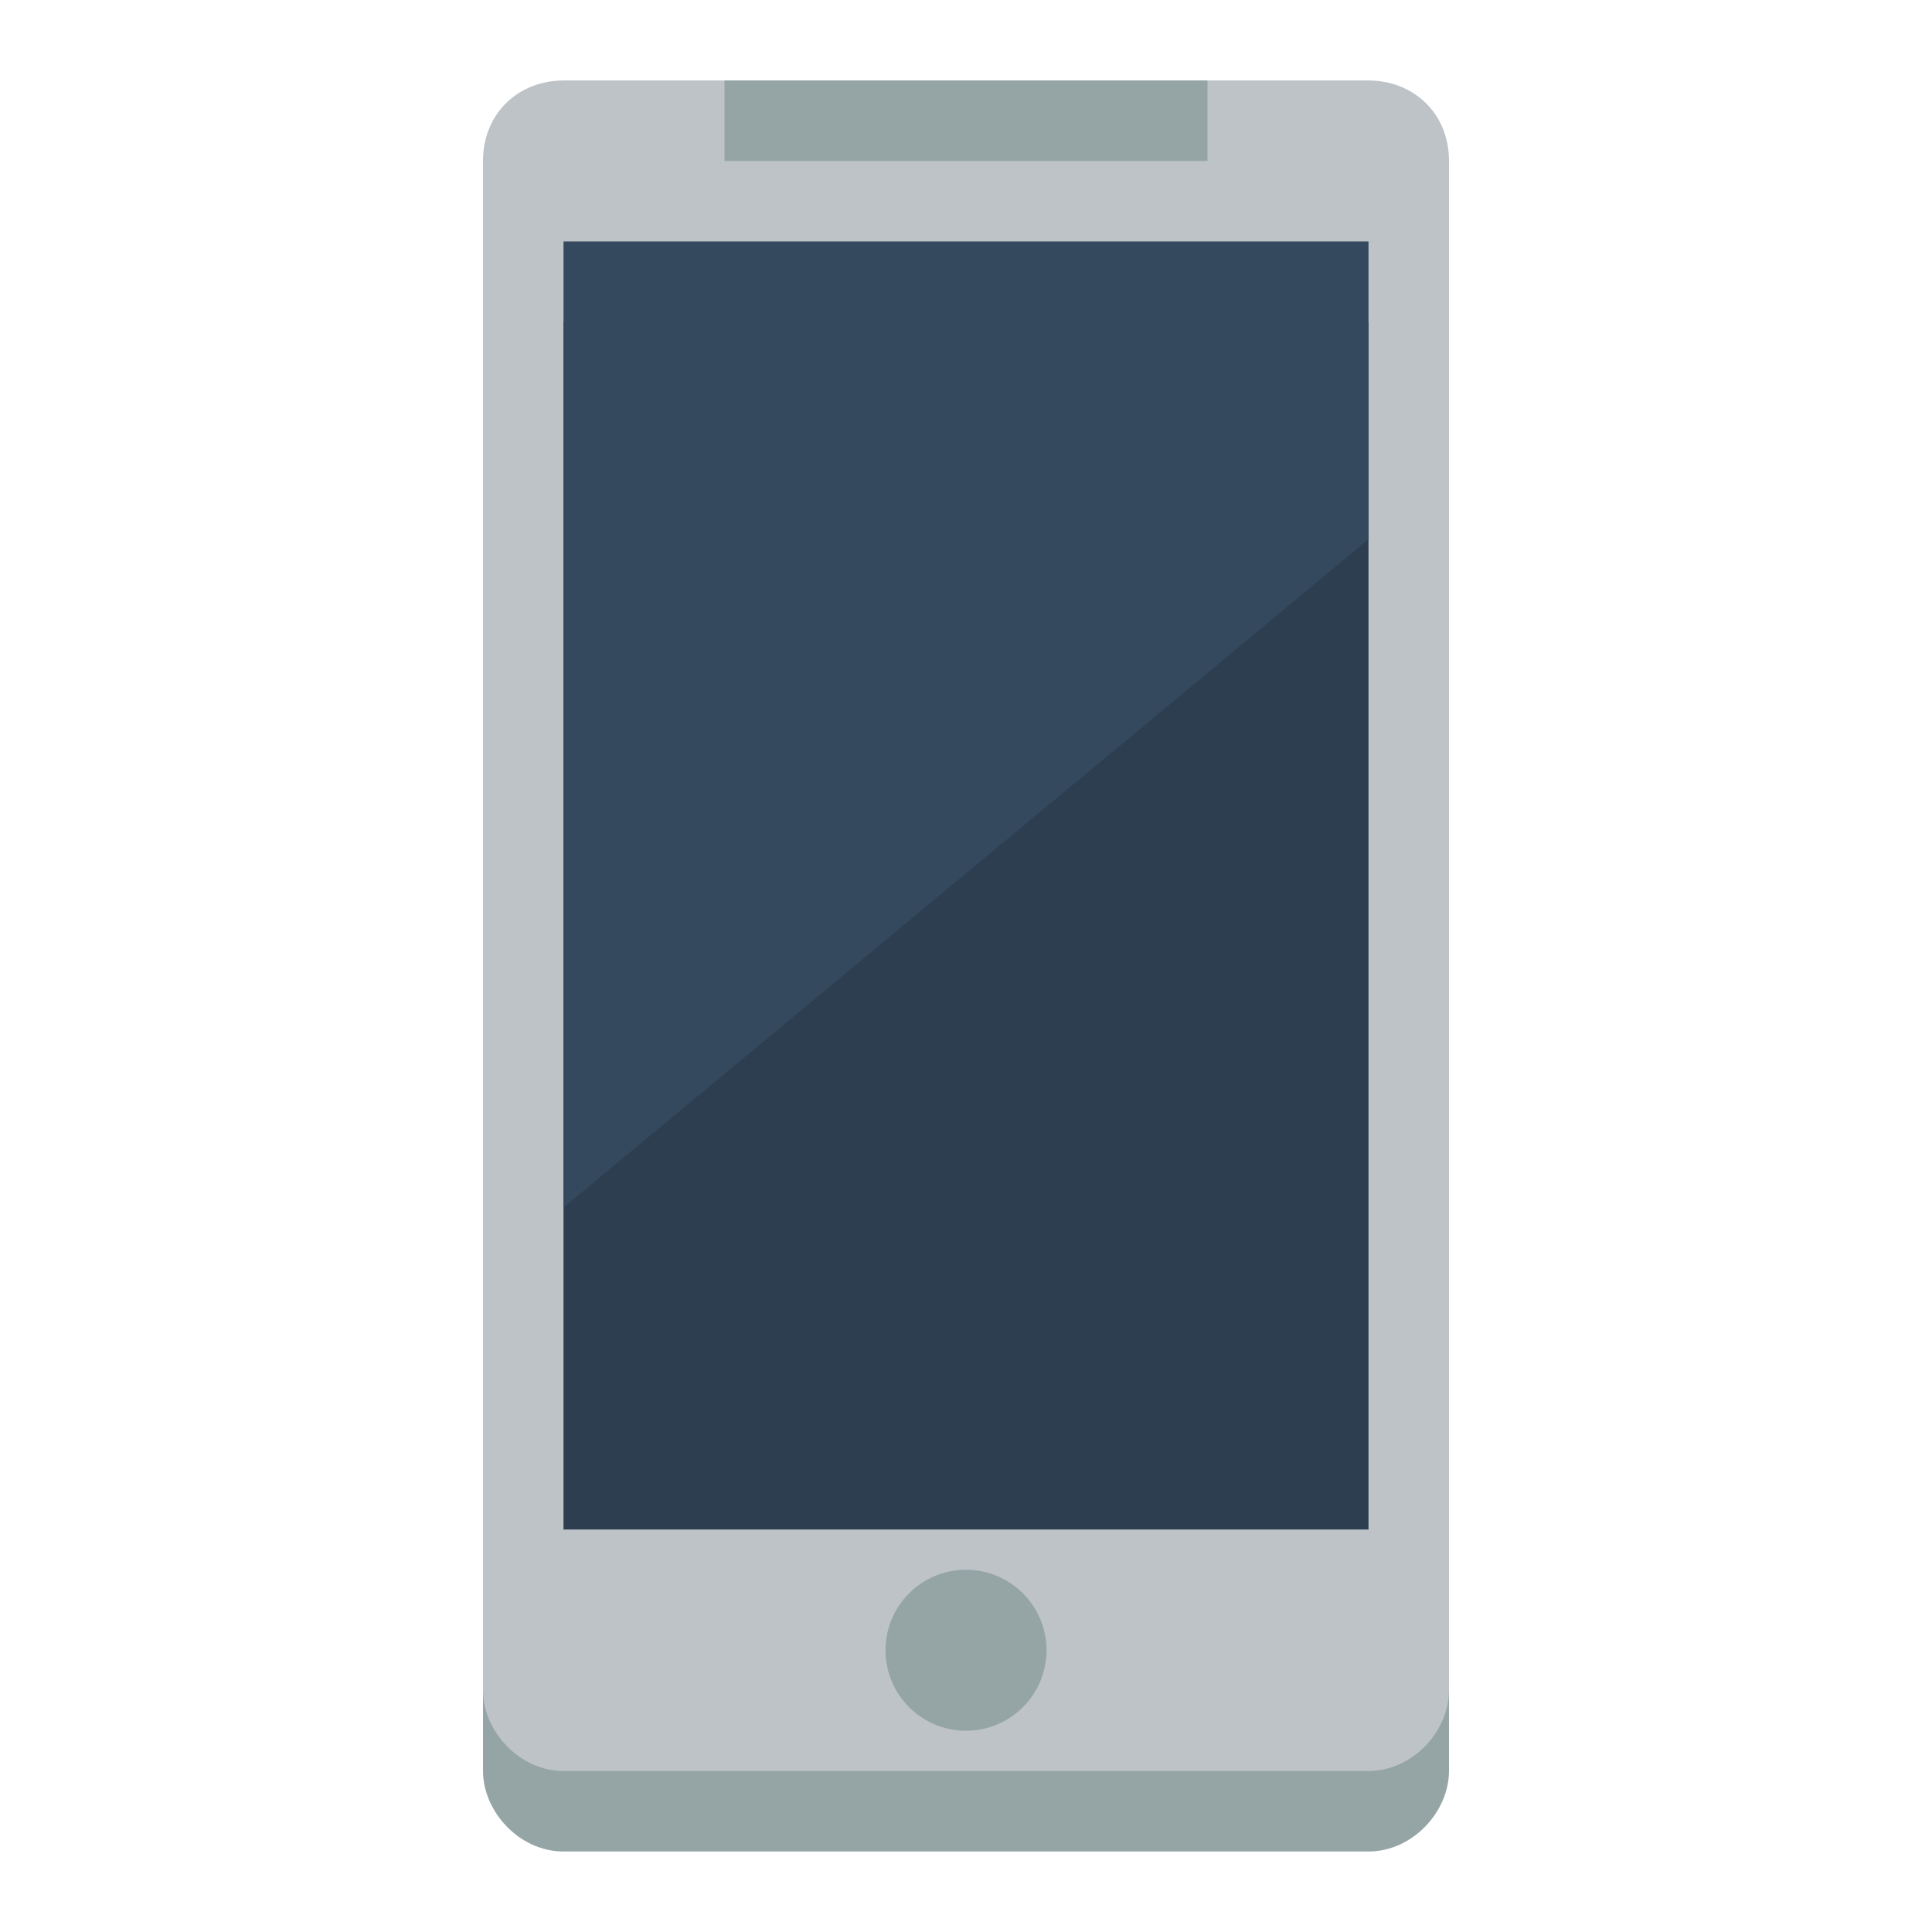
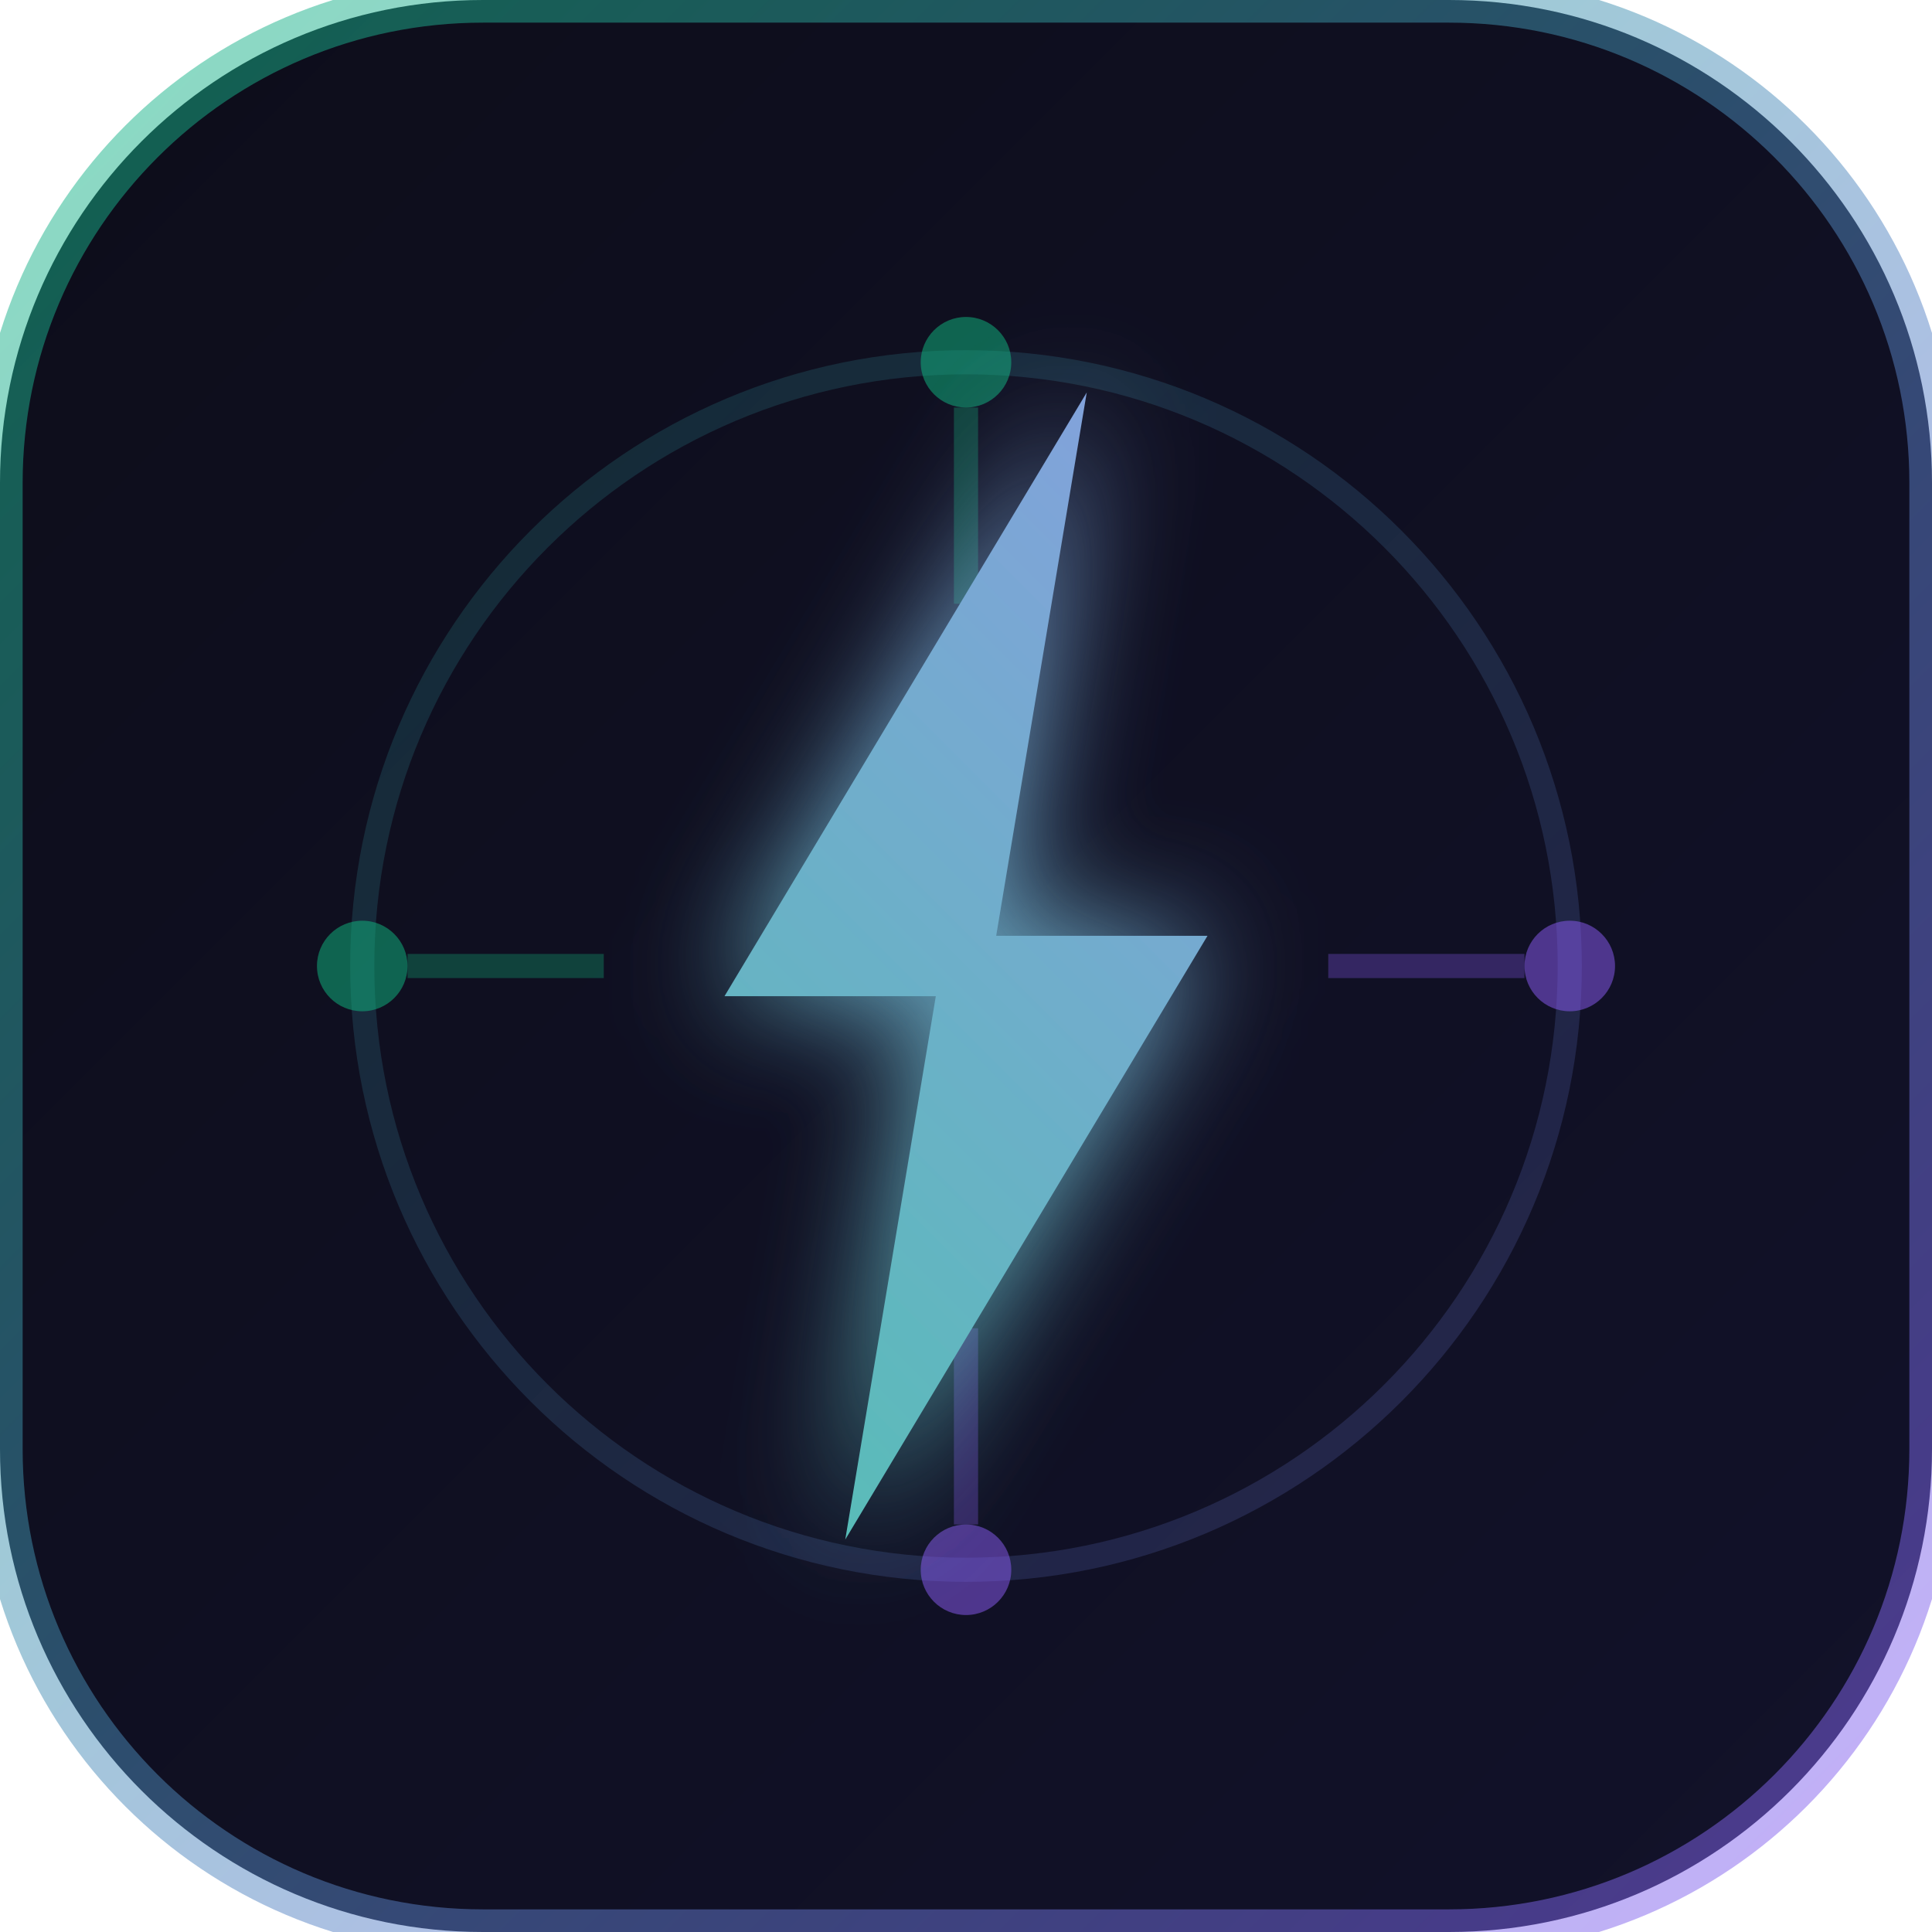
- <svg xmlns="http://www.w3.org/2000/svg" height="24" width="24" version="1.1">
-   <g transform="translate(0 -1028.4)">
-     <path d="m7 1030.4c-0.552 0-1 0.4-1 1v1 1 1 1 1 1 1 1 3 1 1 1 1 1 1 1 1c0 0.5 0.448 1 1 1h5 3 1 1c0.552 0 1-0.5 1-1v-1-1-1-1-1-1-1-1-7-1-1-1-1c0-0.6-0.448-1-1-1h-5-3-1-1z" fill="#95a5a6" />
-     <path d="m7 1029.4c-0.552 0-1 0.4-1 1v1 1 1 1 1 1 1 1 3 1 1 1 1 1 1 1 1c0 0.5 0.448 1 1 1h5 3 1 1c0.552 0 1-0.5 1-1v-1-1-1-1-1-1-1-1-7-1-1-1-1c0-0.6-0.448-1-1-1h-5-3-1-1z" fill="#bdc3c7" />
-     <path d="m13 20a1 1 0 1 1 -2 0 1 1 0 1 1 2 0z" transform="translate(0 1028.9)" fill="#95a5a6" />
-     <rect height="15" width="10" y="1032.4" x="7" fill="#2c3e50" />
-     <path d="m7 1031.4v12l10-8.3v-3.7h-10z" fill="#34495e" />
-     <rect height="1" width="6" y="1029.4" x="9" fill="#95a5a6" />
+ <svg xmlns="http://www.w3.org/2000/svg" viewBox="0 0 64 64" fill="none">
+   <defs>
+     <linearGradient id="bg" x1="0" y1="0" x2="64" y2="64" gradientUnits="userSpaceOnUse">
+       <stop offset="0%" stop-color="#0d0d1a" />
+       <stop offset="100%" stop-color="#12122a" />
+     </linearGradient>
+     <linearGradient id="g1" x1="0" y1="0" x2="64" y2="64" gradientUnits="userSpaceOnUse">
+       <stop offset="0%" stop-color="#10b981" />
+       <stop offset="100%" stop-color="#8b5cf6" />
+     </linearGradient>
+     <linearGradient id="g2" x1="0" y1="64" x2="64" y2="0" gradientUnits="userSpaceOnUse">
+       <stop offset="0%" stop-color="#34d399" />
+       <stop offset="100%" stop-color="#a78bfa" />
+     </linearGradient>
+     <filter id="glow" x="-30%" y="-30%" width="160%" height="160%">
+       <feGaussianBlur stdDeviation="2" result="blur" />
+       <feMerge>
+         <feMergeNode in="blur" />
+         <feMergeNode in="SourceGraphic" />
+       </feMerge>
+     </filter>
+   </defs>
+   <rect width="64" height="64" rx="16" fill="url(#bg)" />
+   <rect width="64" height="64" rx="16" fill="none" stroke="url(#g1)" stroke-width="1.5" opacity="0.5" />
+   <circle cx="32" cy="32" r="20" stroke="url(#g1)" stroke-width="0.8" opacity="0.2" fill="none" />
+   <circle cx="32" cy="12" r="1.5" fill="#10b981" opacity="0.5" />
+   <circle cx="32" cy="52" r="1.5" fill="#8b5cf6" opacity="0.5" />
+   <circle cx="12" cy="32" r="1.5" fill="#10b981" opacity="0.5" />
+   <circle cx="52" cy="32" r="1.5" fill="#8b5cf6" opacity="0.5" />
+   <line x1="32" y1="13.5" x2="32" y2="20" stroke="#10b981" stroke-width="0.8" opacity="0.3" />
+   <line x1="32" y1="44" x2="32" y2="50.5" stroke="#8b5cf6" stroke-width="0.8" opacity="0.3" />
+   <line x1="13.5" y1="32" x2="20" y2="32" stroke="#10b981" stroke-width="0.8" opacity="0.3" />
+   <line x1="44" y1="32" x2="50.5" y2="32" stroke="#8b5cf6" stroke-width="0.8" opacity="0.3" />
+   <g filter="url(#glow)">
+     <polygon points="36,13 24,33 31,33 28,51 40,31 33,31" fill="url(#g2)" />
  </g>
</svg>
